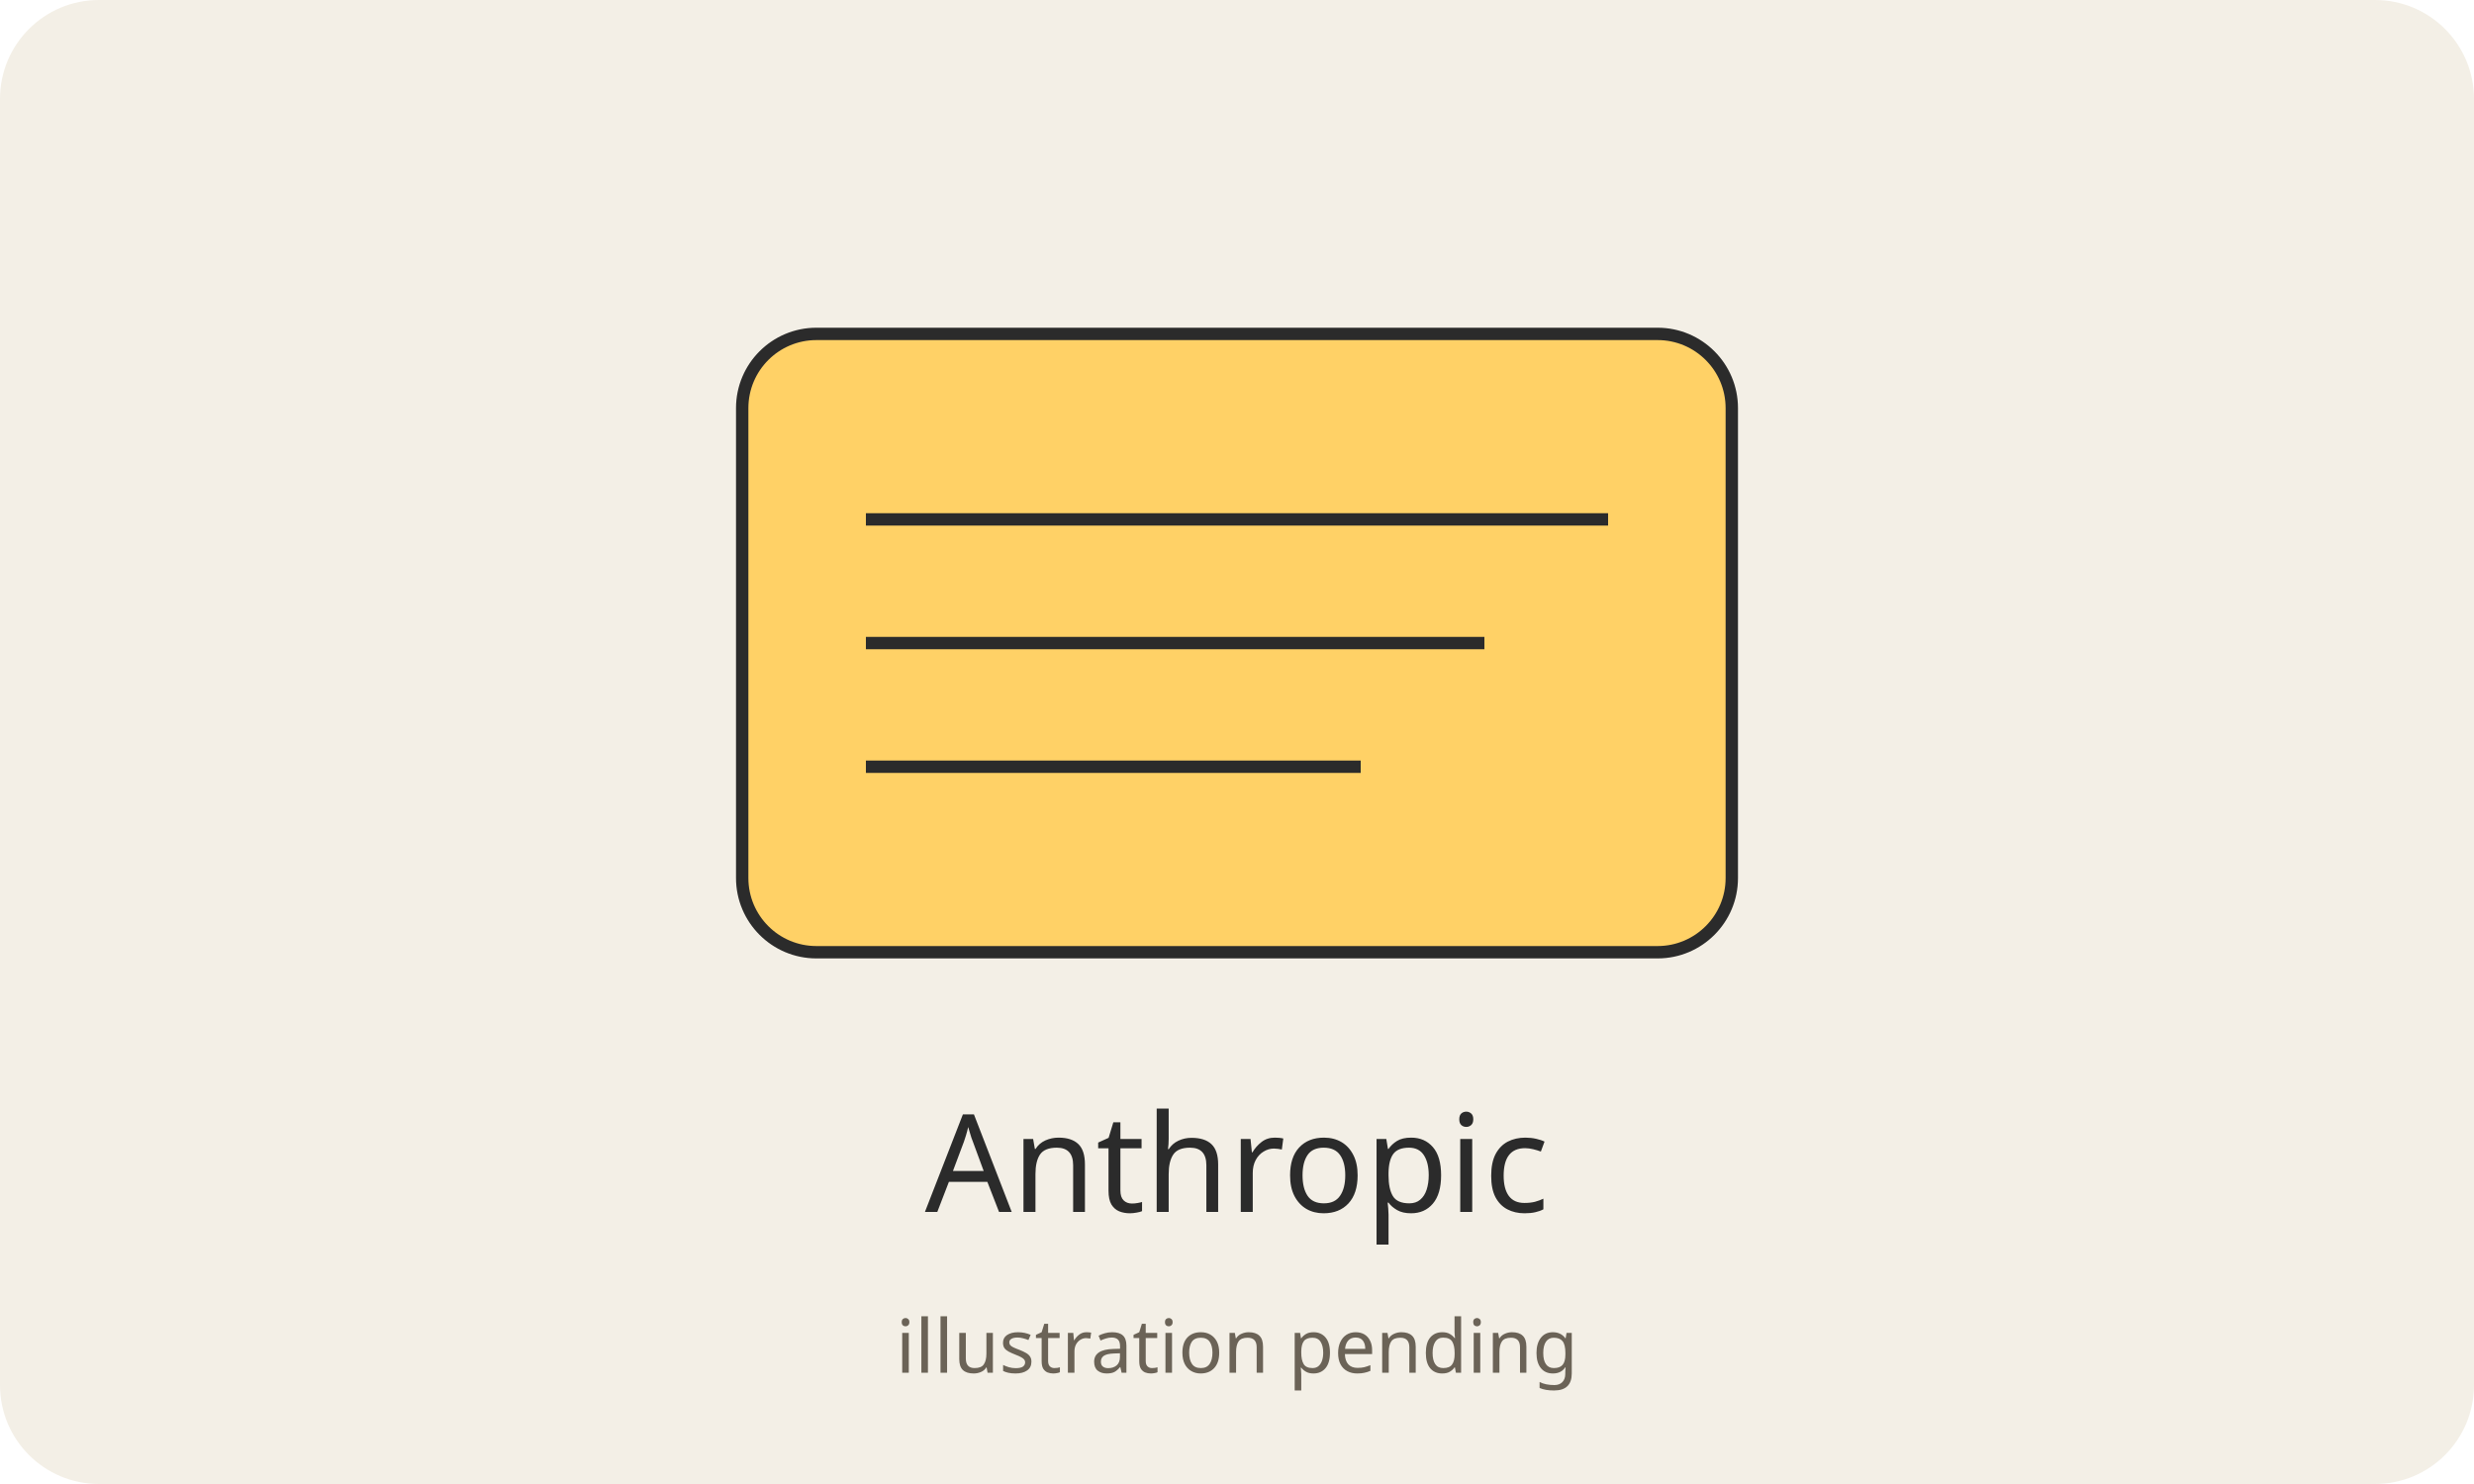
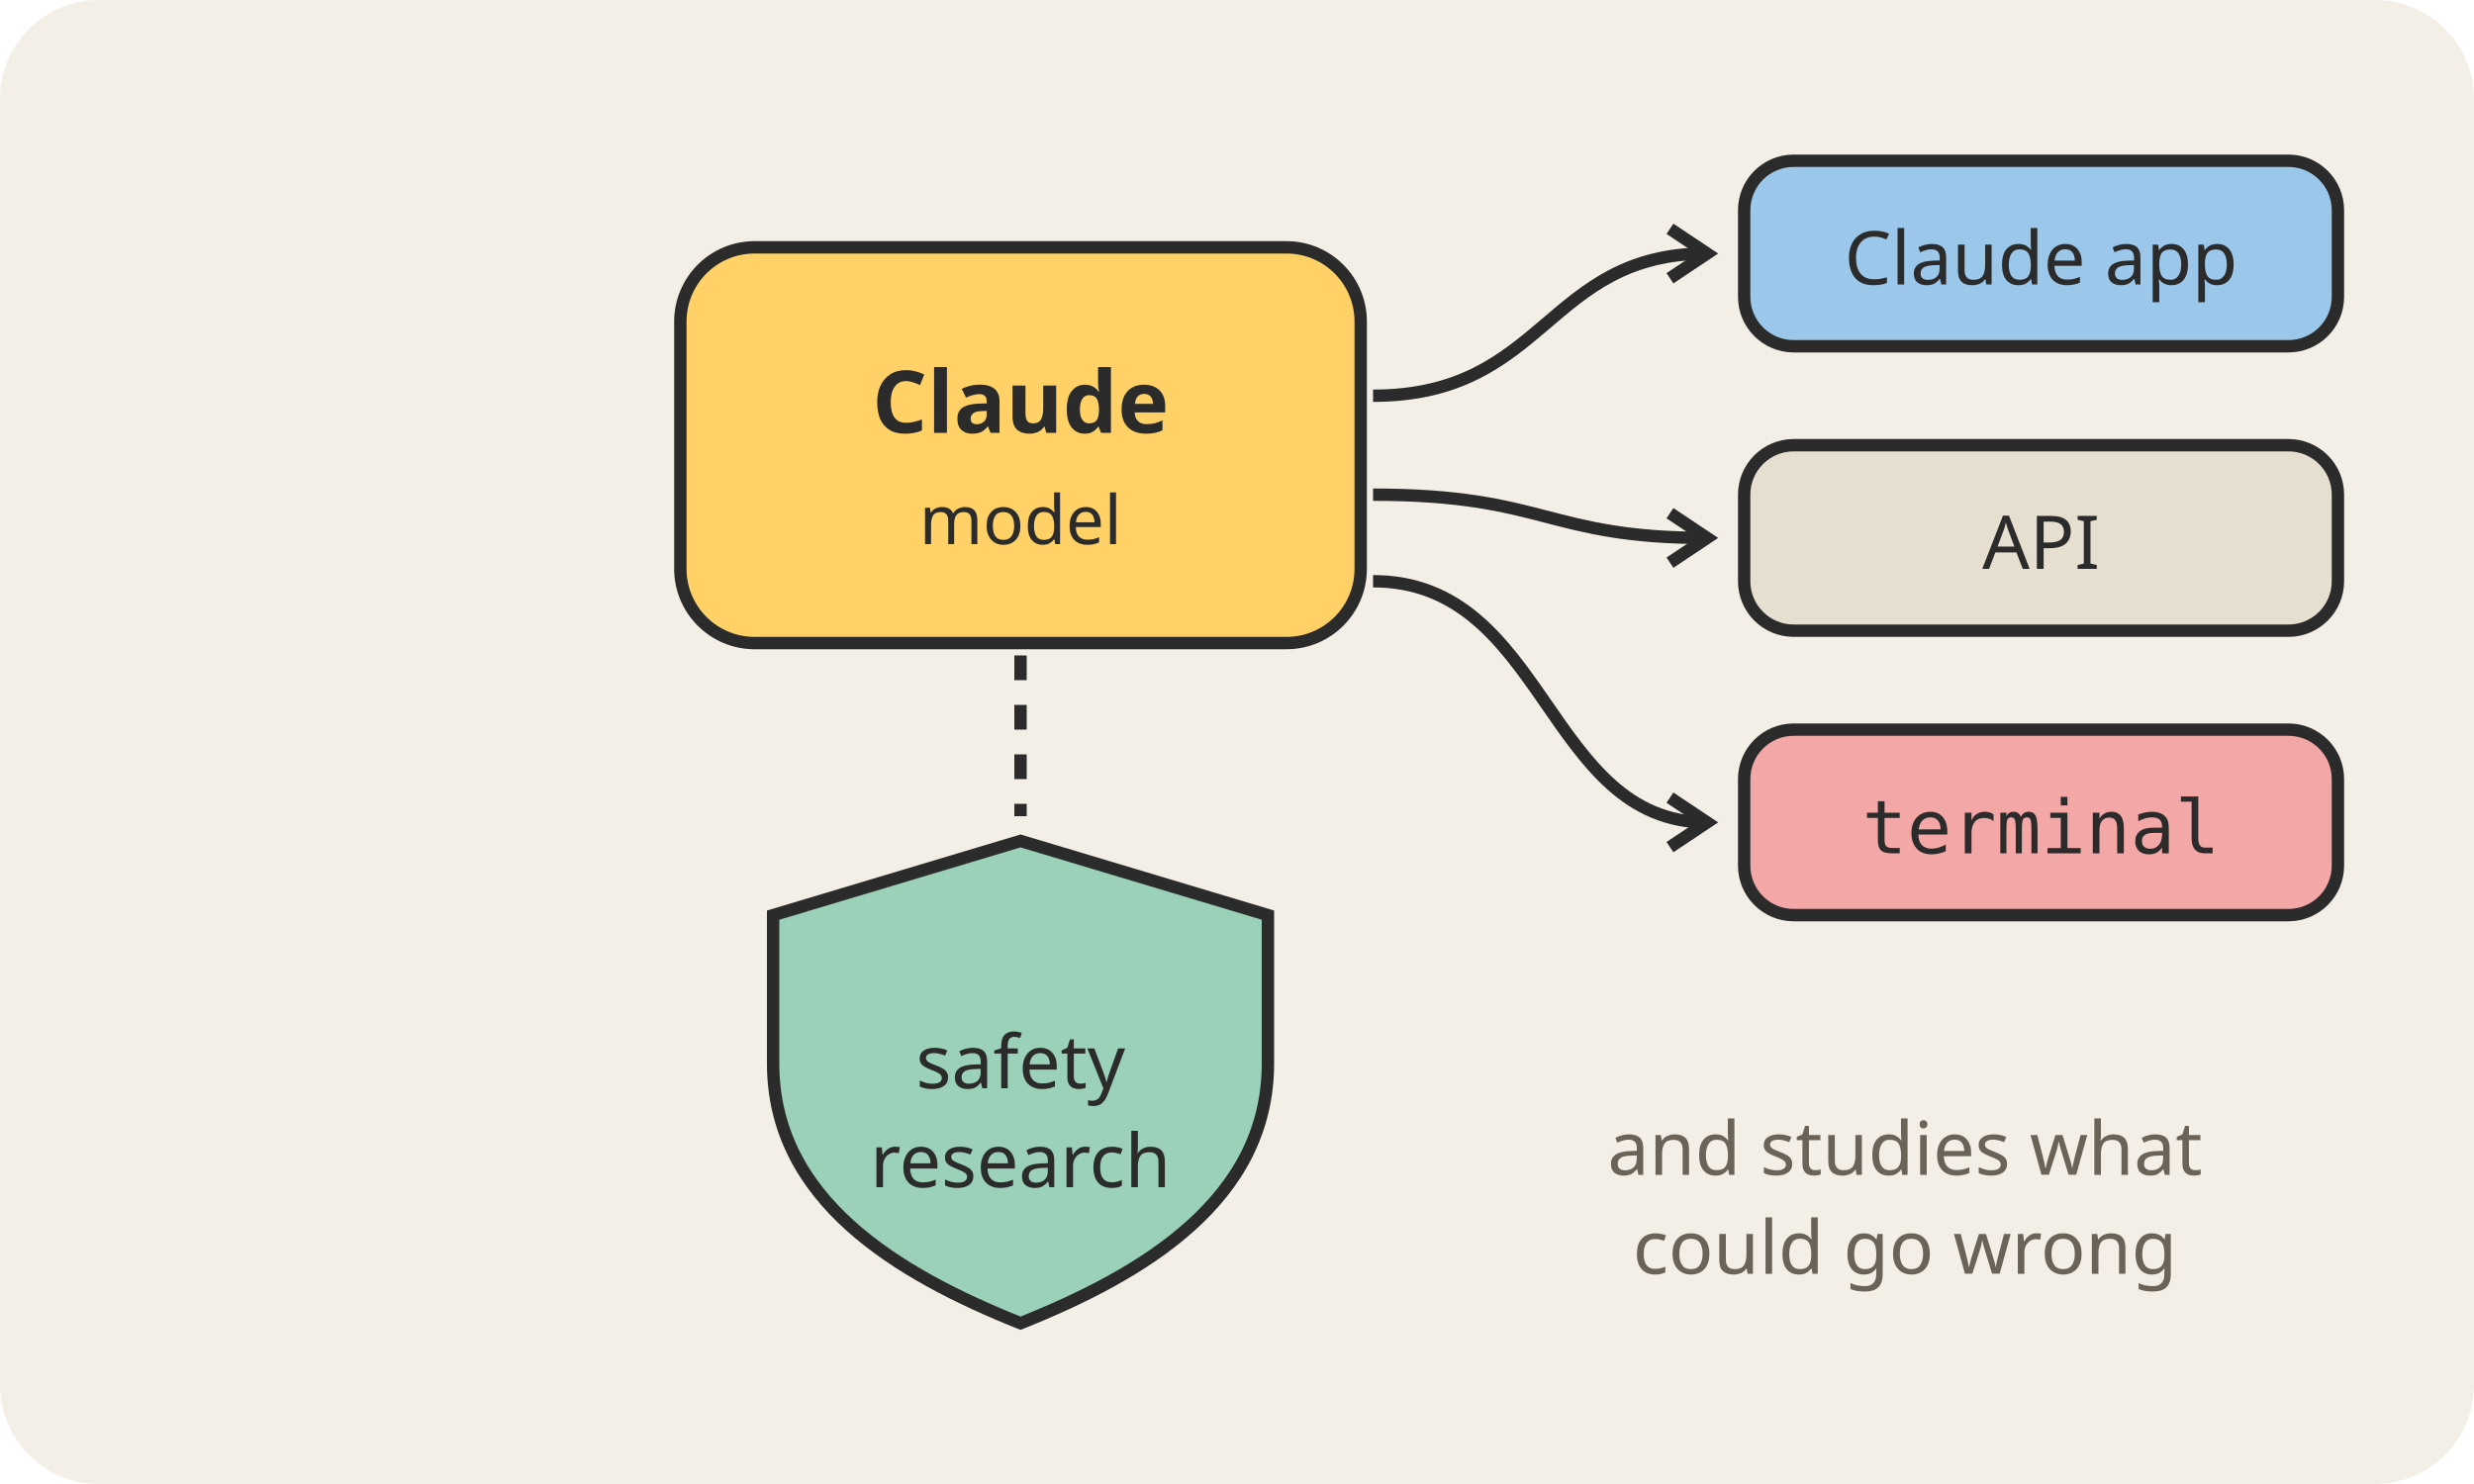
<svg xmlns="http://www.w3.org/2000/svg" viewBox="0 0 400 240" role="img">
  <rect width="400" height="240" rx="16" fill="#f3efe6" />
-   <rect x="120" y="54" width="160" height="100" rx="12" fill="#ffd166" stroke="#2b2b2b" stroke-width="2" />
-   <line x1="140" y1="84" x2="260" y2="84" stroke="#2b2b2b" stroke-width="2" />
-   <line x1="140" y1="104" x2="240" y2="104" stroke="#2b2b2b" stroke-width="2" />
-   <line x1="140" y1="124" x2="220" y2="124" stroke="#2b2b2b" stroke-width="2" />
-   <text x="200" y="196" text-anchor="middle" font-family="system-ui, sans-serif" font-size="22" fill="#2b2b2b">Anthropic</text>
-   <text x="200" y="222" text-anchor="middle" font-family="system-ui, sans-serif" font-size="12" fill="#6b6357">illustration pending</text>
+   <g stroke="#2b2b2b" stroke-width="2">
+     <rect x="110" y="40" width="110" height="64" rx="12" fill="#ffd166" />
+     <rect x="282" y="26" width="96" height="30" rx="8" fill="#9ac7ea" />
+     <rect x="282" y="72" width="96" height="30" rx="8" fill="#e6dfd0" />
+     <rect x="282" y="118" width="96" height="30" rx="8" fill="#f4a7a7" />
+     <path d="M165 136 L205 148 V172 C205 194 185 206 165 214 C145 206 125 194 125 172 V148 Z" fill="#9bd1b9" />
+   </g>
+   <g stroke="#2b2b2b" stroke-width="2" fill="none">
+     <path d="M222 64 C250 64 250 41 276 41" />
+     <path d="M270 37 l6 4 -6 4" />
+     <path d="M222 80 C250 80 250 87 276 87" />
+     <path d="M270 83 l6 4 -6 4" />
+     <path d="M222 94 C250 94 250 133 276 133" />
+     <path d="M270 129 l6 4 -6 4" />
+   </g>
+   <path d="M165 106 V132" stroke="#2b2b2b" stroke-width="2" stroke-dasharray="4 4" />
+   <g font-family="system-ui, sans-serif" fill="#2b2b2b" text-anchor="middle">
+     <text x="165" y="70" font-size="14" font-weight="bold">Claude</text>
+     <text x="165" y="88" font-size="11">model</text>
+     <text x="330" y="46" font-size="12">Claude app</text>
+     <text x="330" y="92" font-size="12">API</text>
+     <text x="165" y="176" font-size="12">safety</text>
+     <text x="165" y="192" font-size="12">research</text>
+   </g>
+   <text x="330" y="138" text-anchor="middle" font-family="ui-monospace, Menlo, monospace" font-size="12" fill="#2b2b2b">terminal</text>
+   <text x="308" y="190" text-anchor="middle" font-family="system-ui, sans-serif" font-size="12" fill="#6b6357">and studies what</text>
+   <text x="308" y="206" text-anchor="middle" font-family="system-ui, sans-serif" font-size="12" fill="#6b6357">could go wrong</text>
</svg>
